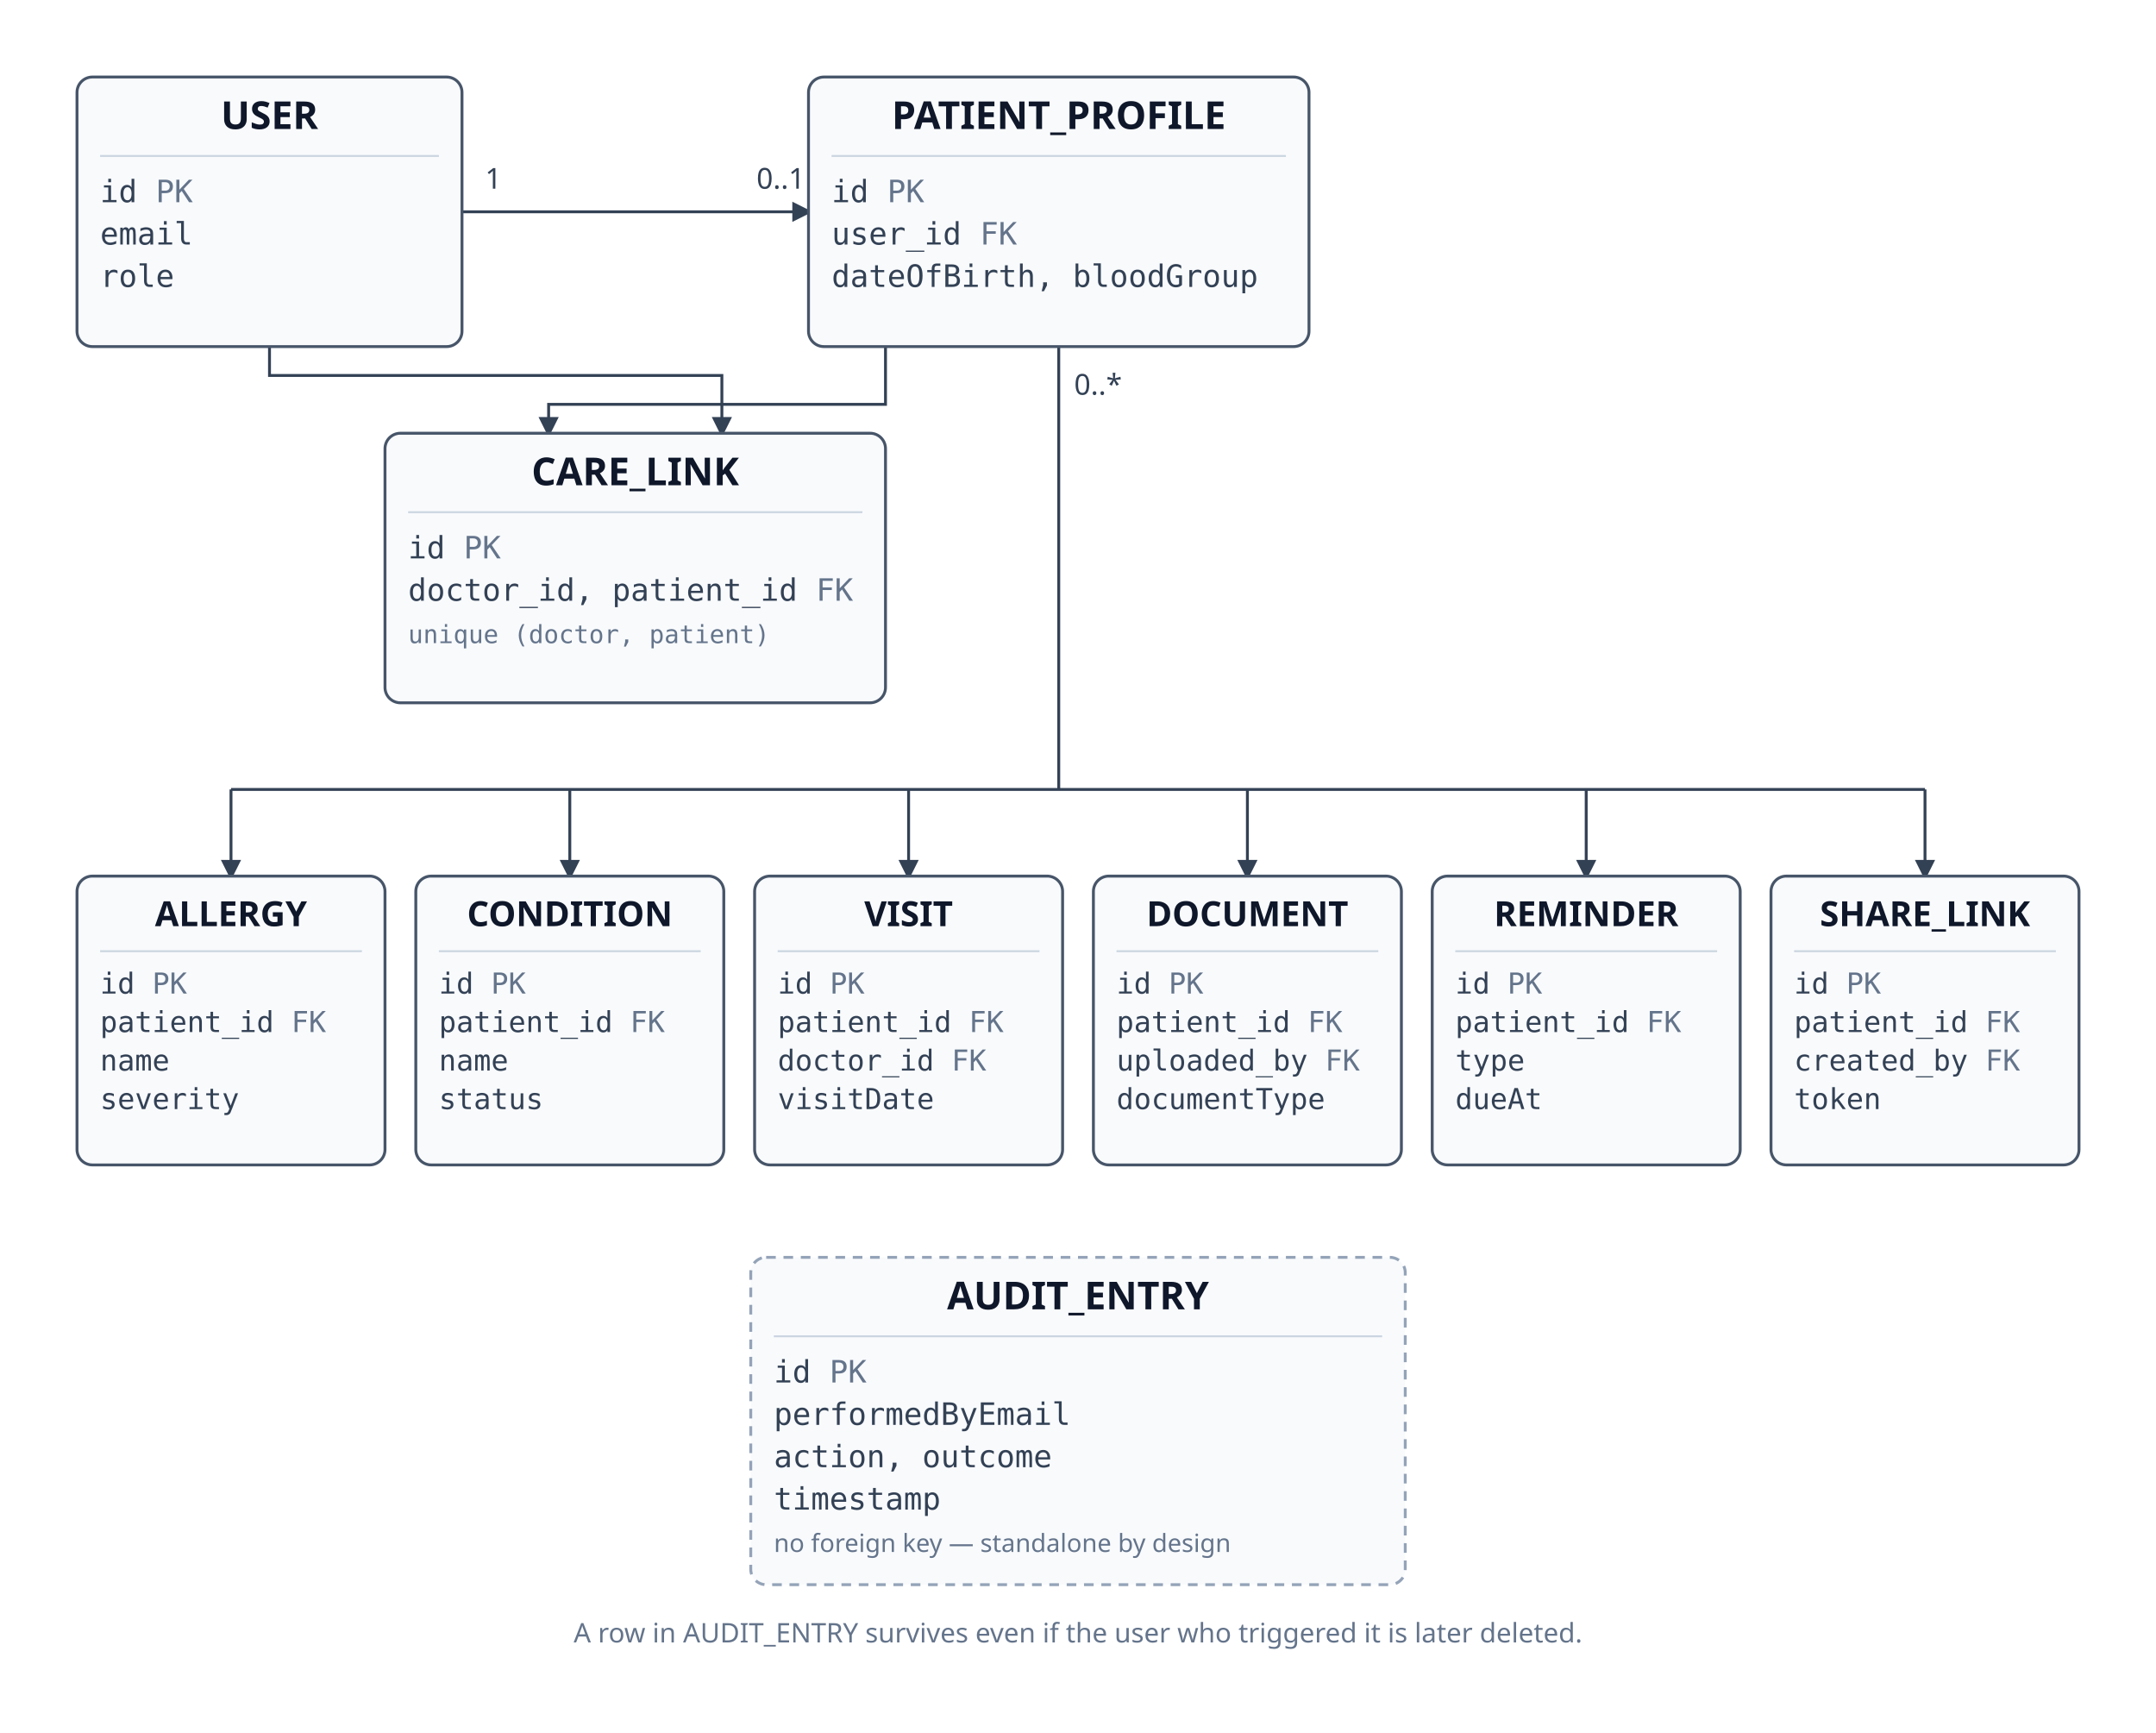
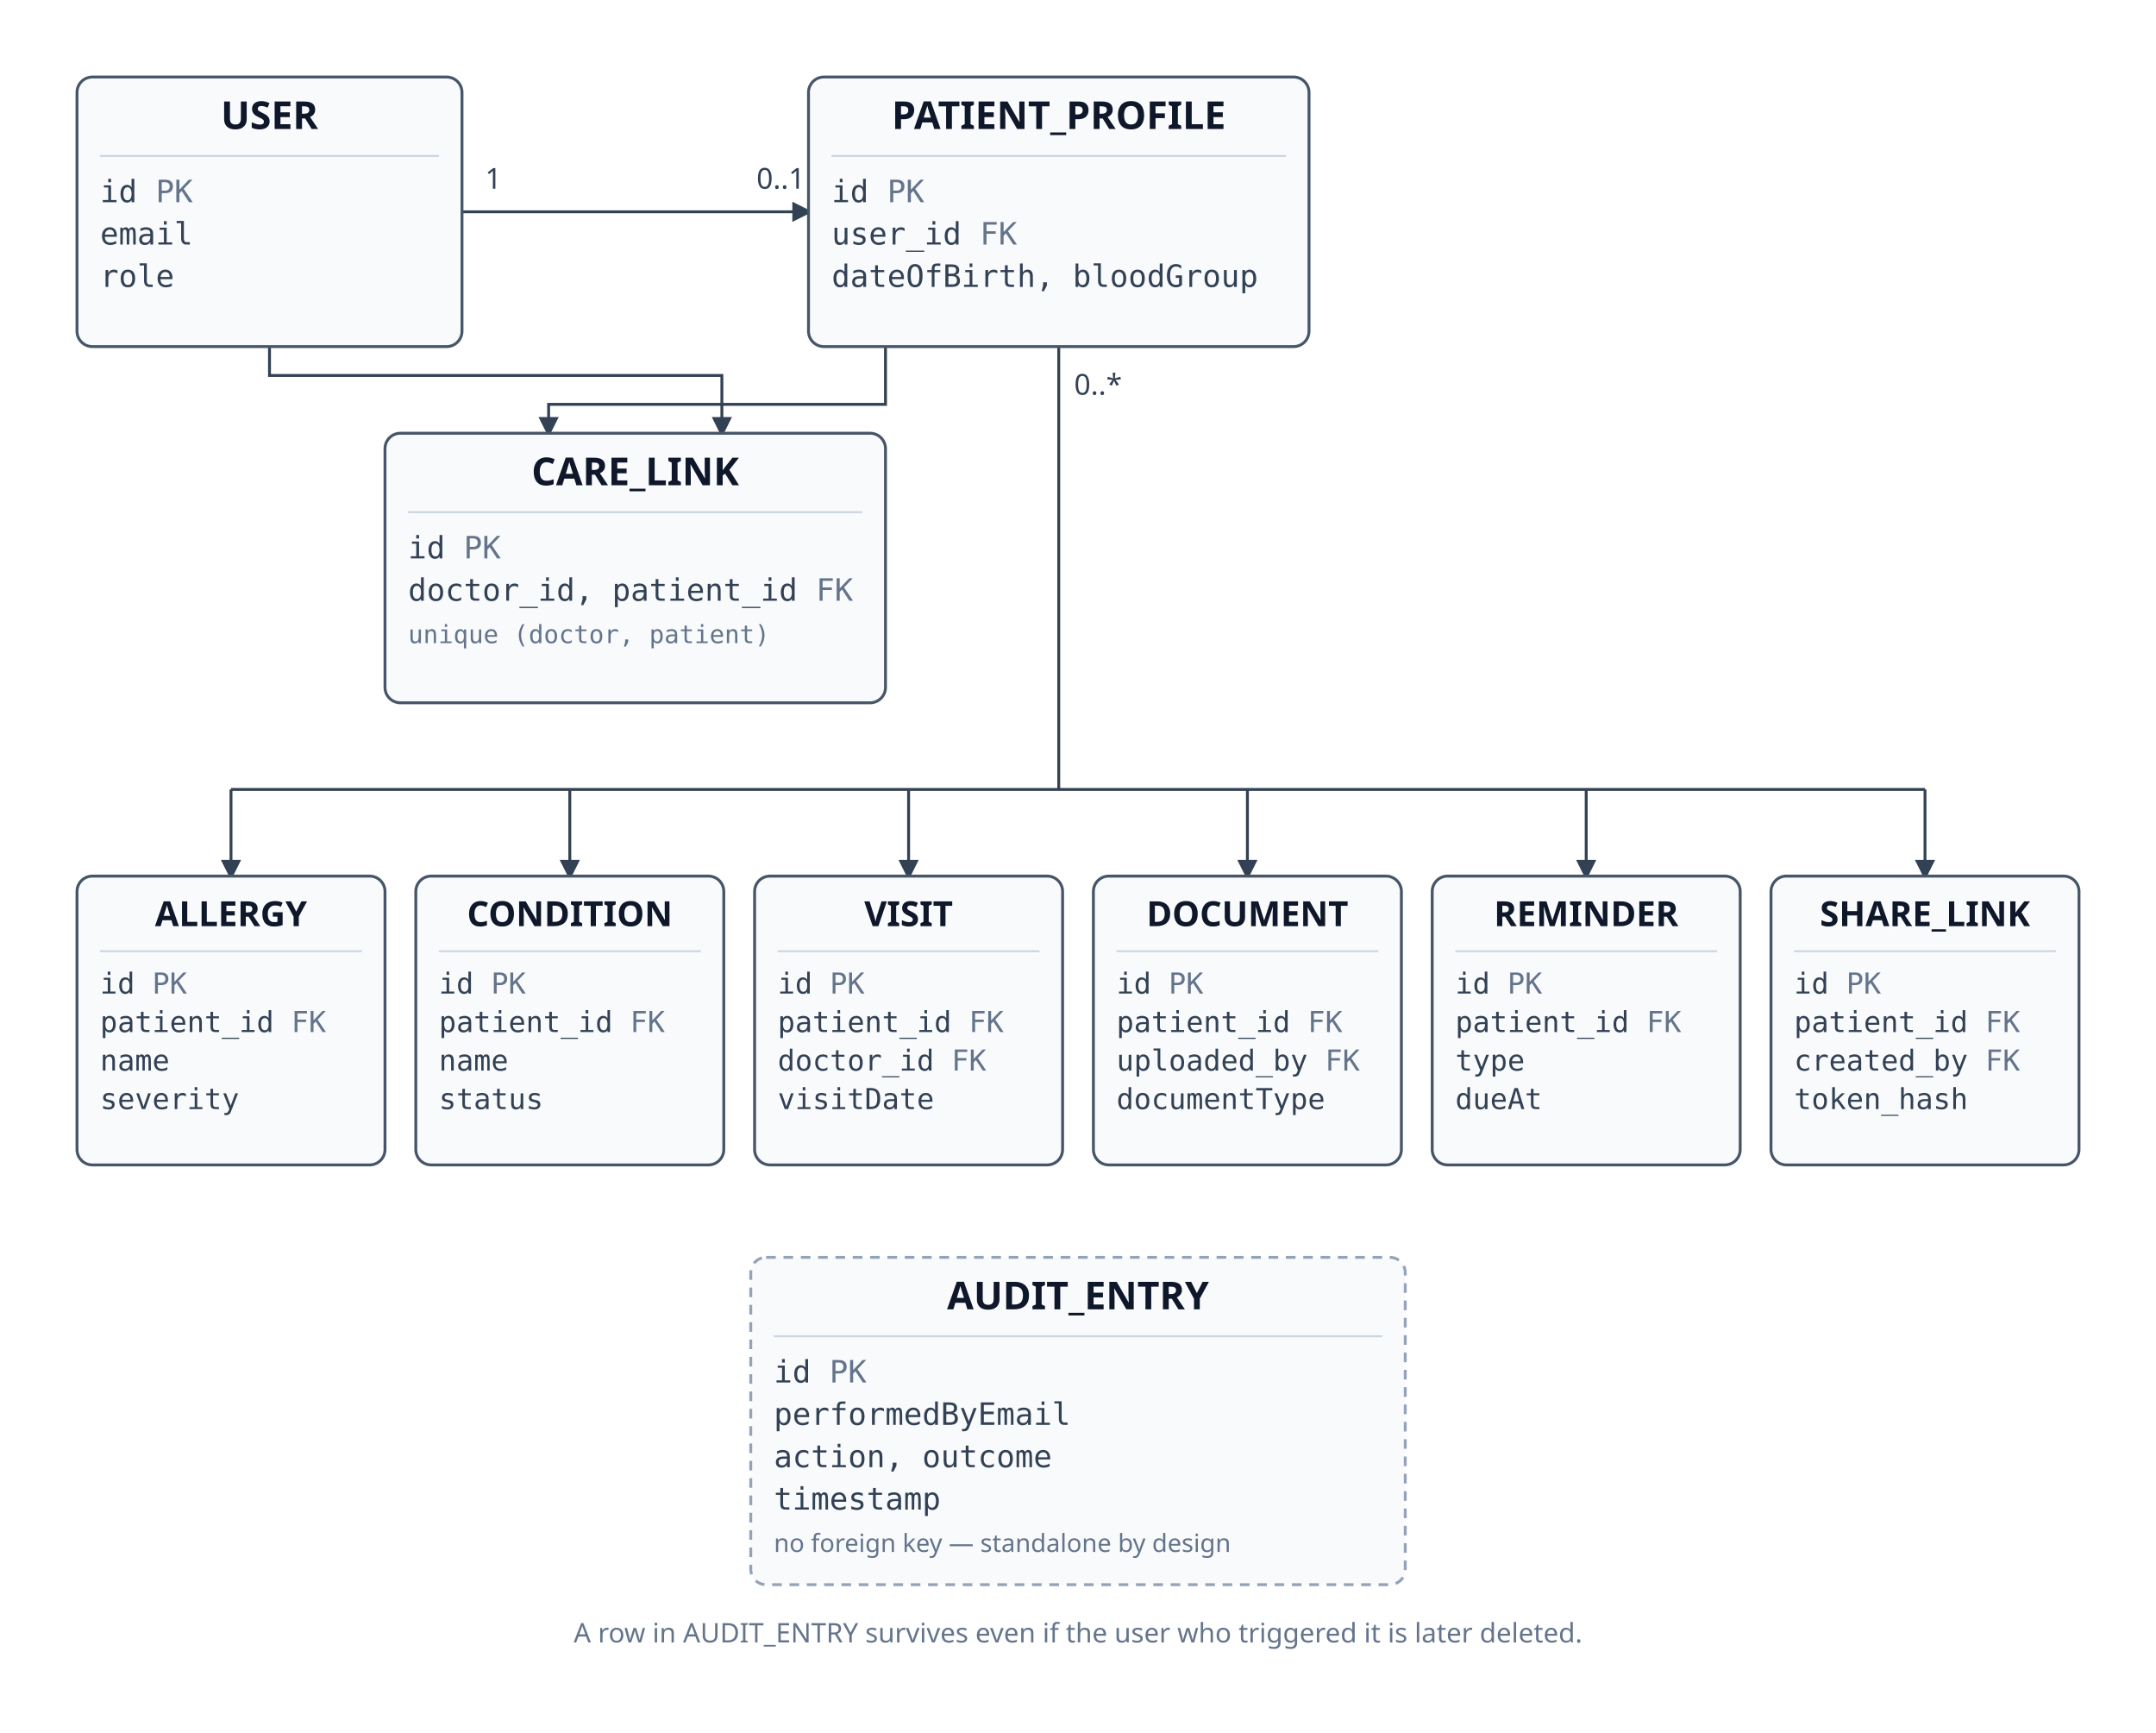
<svg xmlns="http://www.w3.org/2000/svg" viewBox="0 0 1120 900" role="img" aria-label="Entity-relationship diagram of the Medical Card schema">
  <defs>
    <marker id="arrow" viewBox="0 0 10 10" refX="8" refY="5" markerWidth="7" markerHeight="7" orient="auto-start-reverse">
      <path d="M0,0 L10,5 L0,10 z" fill="#334155" />
    </marker>
  </defs>
  <rect x="0" y="0" width="1120" height="900" fill="#ffffff" />
  <g stroke="#334155" stroke-width="1.5" fill="none">
    <line x1="240" y1="110" x2="420" y2="110" marker-end="url(#arrow)" />
    <polyline points="140,180 140,195 375,195 375,225" marker-end="url(#arrow)" />
    <polyline points="460,180 460,210 285,210 285,225" marker-end="url(#arrow)" />
    <line x1="550" y1="180" x2="550" y2="410" />
    <line x1="120" y1="410" x2="1000" y2="410" />
    <line x1="120" y1="410" x2="120" y2="455" marker-end="url(#arrow)" />
    <line x1="296" y1="410" x2="296" y2="455" marker-end="url(#arrow)" />
    <line x1="472" y1="410" x2="472" y2="455" marker-end="url(#arrow)" />
    <line x1="648" y1="410" x2="648" y2="455" marker-end="url(#arrow)" />
    <line x1="824" y1="410" x2="824" y2="455" marker-end="url(#arrow)" />
    <line x1="1000" y1="410" x2="1000" y2="455" marker-end="url(#arrow)" />
  </g>
  <g font-family="system-ui, sans-serif" font-size="15" fill="#334155">
    <text x="252" y="98">1</text>
    <text x="393" y="98">0..1</text>
    <text x="558" y="205">0..*</text>
  </g>
  <g>
    <rect x="40" y="40" width="200" height="140" rx="8" fill="#f8fafc" stroke="#475569" stroke-width="1.5" />
    <text x="140" y="67" text-anchor="middle" font-family="system-ui, sans-serif" font-size="20" font-weight="700" fill="#0f172a">USER</text>
    <line x1="52" y1="81" x2="228" y2="81" stroke="#cbd5e1" />
    <text x="52" y="105" font-family="ui-monospace, Consolas, monospace" font-size="16" fill="#334155">id <tspan fill="#64748b">PK</tspan>
    </text>
    <text x="52" y="127" font-family="ui-monospace, Consolas, monospace" font-size="16" fill="#334155">email</text>
    <text x="52" y="149" font-family="ui-monospace, Consolas, monospace" font-size="16" fill="#334155">role</text>
  </g>
  <g>
    <rect x="420" y="40" width="260" height="140" rx="8" fill="#f8fafc" stroke="#475569" stroke-width="1.5" />
    <text x="550" y="67" text-anchor="middle" font-family="system-ui, sans-serif" font-size="20" font-weight="700" fill="#0f172a">PATIENT_PROFILE</text>
    <line x1="432" y1="81" x2="668" y2="81" stroke="#cbd5e1" />
    <text x="432" y="105" font-family="ui-monospace, Consolas, monospace" font-size="16" fill="#334155">id <tspan fill="#64748b">PK</tspan>
    </text>
    <text x="432" y="127" font-family="ui-monospace, Consolas, monospace" font-size="16" fill="#334155">user_id <tspan fill="#64748b">FK</tspan>
    </text>
    <text x="432" y="149" font-family="ui-monospace, Consolas, monospace" font-size="16" fill="#334155">dateOfBirth, bloodGroup</text>
  </g>
  <g>
    <rect x="200" y="225" width="260" height="140" rx="8" fill="#f8fafc" stroke="#475569" stroke-width="1.5" />
    <text x="330" y="252" text-anchor="middle" font-family="system-ui, sans-serif" font-size="20" font-weight="700" fill="#0f172a">CARE_LINK</text>
    <line x1="212" y1="266" x2="448" y2="266" stroke="#cbd5e1" />
    <text x="212" y="290" font-family="ui-monospace, Consolas, monospace" font-size="16" fill="#334155">id <tspan fill="#64748b">PK</tspan>
    </text>
    <text x="212" y="312" font-family="ui-monospace, Consolas, monospace" font-size="16" fill="#334155">doctor_id, patient_id <tspan fill="#64748b">FK</tspan>
    </text>
    <text x="212" y="334" font-family="ui-monospace, Consolas, monospace" font-size="13" fill="#64748b">unique (doctor, patient)</text>
  </g>
  <g>
    <rect x="40" y="455" width="160" height="150" rx="8" fill="#f8fafc" stroke="#475569" stroke-width="1.5" />
    <text x="120" y="481" text-anchor="middle" font-family="system-ui, sans-serif" font-size="18" font-weight="700" fill="#0f172a">ALLERGY</text>
    <line x1="52" y1="494" x2="188" y2="494" stroke="#cbd5e1" />
    <text x="52" y="516" font-family="ui-monospace, Consolas, monospace" font-size="15" fill="#334155">id <tspan fill="#64748b">PK</tspan>
    </text>
    <text x="52" y="536" font-family="ui-monospace, Consolas, monospace" font-size="15" fill="#334155">patient_id <tspan fill="#64748b">FK</tspan>
    </text>
    <text x="52" y="556" font-family="ui-monospace, Consolas, monospace" font-size="15" fill="#334155">name</text>
    <text x="52" y="576" font-family="ui-monospace, Consolas, monospace" font-size="15" fill="#334155">severity</text>
  </g>
  <g>
    <rect x="216" y="455" width="160" height="150" rx="8" fill="#f8fafc" stroke="#475569" stroke-width="1.5" />
    <text x="296" y="481" text-anchor="middle" font-family="system-ui, sans-serif" font-size="18" font-weight="700" fill="#0f172a">CONDITION</text>
    <line x1="228" y1="494" x2="364" y2="494" stroke="#cbd5e1" />
    <text x="228" y="516" font-family="ui-monospace, Consolas, monospace" font-size="15" fill="#334155">id <tspan fill="#64748b">PK</tspan>
    </text>
    <text x="228" y="536" font-family="ui-monospace, Consolas, monospace" font-size="15" fill="#334155">patient_id <tspan fill="#64748b">FK</tspan>
    </text>
    <text x="228" y="556" font-family="ui-monospace, Consolas, monospace" font-size="15" fill="#334155">name</text>
    <text x="228" y="576" font-family="ui-monospace, Consolas, monospace" font-size="15" fill="#334155">status</text>
  </g>
  <g>
    <rect x="392" y="455" width="160" height="150" rx="8" fill="#f8fafc" stroke="#475569" stroke-width="1.5" />
    <text x="472" y="481" text-anchor="middle" font-family="system-ui, sans-serif" font-size="18" font-weight="700" fill="#0f172a">VISIT</text>
    <line x1="404" y1="494" x2="540" y2="494" stroke="#cbd5e1" />
    <text x="404" y="516" font-family="ui-monospace, Consolas, monospace" font-size="15" fill="#334155">id <tspan fill="#64748b">PK</tspan>
    </text>
    <text x="404" y="536" font-family="ui-monospace, Consolas, monospace" font-size="15" fill="#334155">patient_id <tspan fill="#64748b">FK</tspan>
    </text>
    <text x="404" y="556" font-family="ui-monospace, Consolas, monospace" font-size="15" fill="#334155">doctor_id <tspan fill="#64748b">FK</tspan>
    </text>
    <text x="404" y="576" font-family="ui-monospace, Consolas, monospace" font-size="15" fill="#334155">visitDate</text>
  </g>
  <g>
    <rect x="568" y="455" width="160" height="150" rx="8" fill="#f8fafc" stroke="#475569" stroke-width="1.5" />
    <text x="648" y="481" text-anchor="middle" font-family="system-ui, sans-serif" font-size="18" font-weight="700" fill="#0f172a">DOCUMENT</text>
    <line x1="580" y1="494" x2="716" y2="494" stroke="#cbd5e1" />
    <text x="580" y="516" font-family="ui-monospace, Consolas, monospace" font-size="15" fill="#334155">id <tspan fill="#64748b">PK</tspan>
    </text>
    <text x="580" y="536" font-family="ui-monospace, Consolas, monospace" font-size="15" fill="#334155">patient_id <tspan fill="#64748b">FK</tspan>
    </text>
    <text x="580" y="556" font-family="ui-monospace, Consolas, monospace" font-size="15" fill="#334155">uploaded_by <tspan fill="#64748b">FK</tspan>
    </text>
    <text x="580" y="576" font-family="ui-monospace, Consolas, monospace" font-size="15" fill="#334155">documentType</text>
  </g>
  <g>
    <rect x="744" y="455" width="160" height="150" rx="8" fill="#f8fafc" stroke="#475569" stroke-width="1.5" />
    <text x="824" y="481" text-anchor="middle" font-family="system-ui, sans-serif" font-size="18" font-weight="700" fill="#0f172a">REMINDER</text>
    <line x1="756" y1="494" x2="892" y2="494" stroke="#cbd5e1" />
    <text x="756" y="516" font-family="ui-monospace, Consolas, monospace" font-size="15" fill="#334155">id <tspan fill="#64748b">PK</tspan>
    </text>
    <text x="756" y="536" font-family="ui-monospace, Consolas, monospace" font-size="15" fill="#334155">patient_id <tspan fill="#64748b">FK</tspan>
    </text>
    <text x="756" y="556" font-family="ui-monospace, Consolas, monospace" font-size="15" fill="#334155">type</text>
    <text x="756" y="576" font-family="ui-monospace, Consolas, monospace" font-size="15" fill="#334155">dueAt</text>
  </g>
  <g>
    <rect x="920" y="455" width="160" height="150" rx="8" fill="#f8fafc" stroke="#475569" stroke-width="1.5" />
    <text x="1000" y="481" text-anchor="middle" font-family="system-ui, sans-serif" font-size="18" font-weight="700" fill="#0f172a">SHARE_LINK</text>
    <line x1="932" y1="494" x2="1068" y2="494" stroke="#cbd5e1" />
    <text x="932" y="516" font-family="ui-monospace, Consolas, monospace" font-size="15" fill="#334155">id <tspan fill="#64748b">PK</tspan>
    </text>
    <text x="932" y="536" font-family="ui-monospace, Consolas, monospace" font-size="15" fill="#334155">patient_id <tspan fill="#64748b">FK</tspan>
    </text>
    <text x="932" y="556" font-family="ui-monospace, Consolas, monospace" font-size="15" fill="#334155">created_by <tspan fill="#64748b">FK</tspan>
    </text>
-     <text x="932" y="576" font-family="ui-monospace, Consolas, monospace" font-size="15" fill="#334155">token</text>
+     <text x="932" y="576" font-family="ui-monospace, Consolas, monospace" font-size="15" fill="#334155">token_hash</text>
  </g>
  <g>
    <rect x="390" y="653" width="340" height="170" rx="8" fill="#f8fafc" stroke="#94a3b8" stroke-width="1.5" stroke-dasharray="5 4" />
    <text x="560" y="680" text-anchor="middle" font-family="system-ui, sans-serif" font-size="20" font-weight="700" fill="#0f172a">AUDIT_ENTRY</text>
    <line x1="402" y1="694" x2="718" y2="694" stroke="#cbd5e1" />
    <text x="402" y="718" font-family="ui-monospace, Consolas, monospace" font-size="16" fill="#334155">id <tspan fill="#64748b">PK</tspan>
    </text>
    <text x="402" y="740" font-family="ui-monospace, Consolas, monospace" font-size="16" fill="#334155">performedByEmail</text>
    <text x="402" y="762" font-family="ui-monospace, Consolas, monospace" font-size="16" fill="#334155">action, outcome</text>
    <text x="402" y="784" font-family="ui-monospace, Consolas, monospace" font-size="16" fill="#334155">timestamp</text>
    <text x="402" y="806" font-family="system-ui, sans-serif" font-size="13" fill="#64748b">no foreign key — standalone by design</text>
  </g>
  <text x="560" y="853" text-anchor="middle" font-family="system-ui, sans-serif" font-size="14" fill="#64748b">A row in AUDIT_ENTRY survives even if the user who triggered it is later deleted.</text>
</svg>
